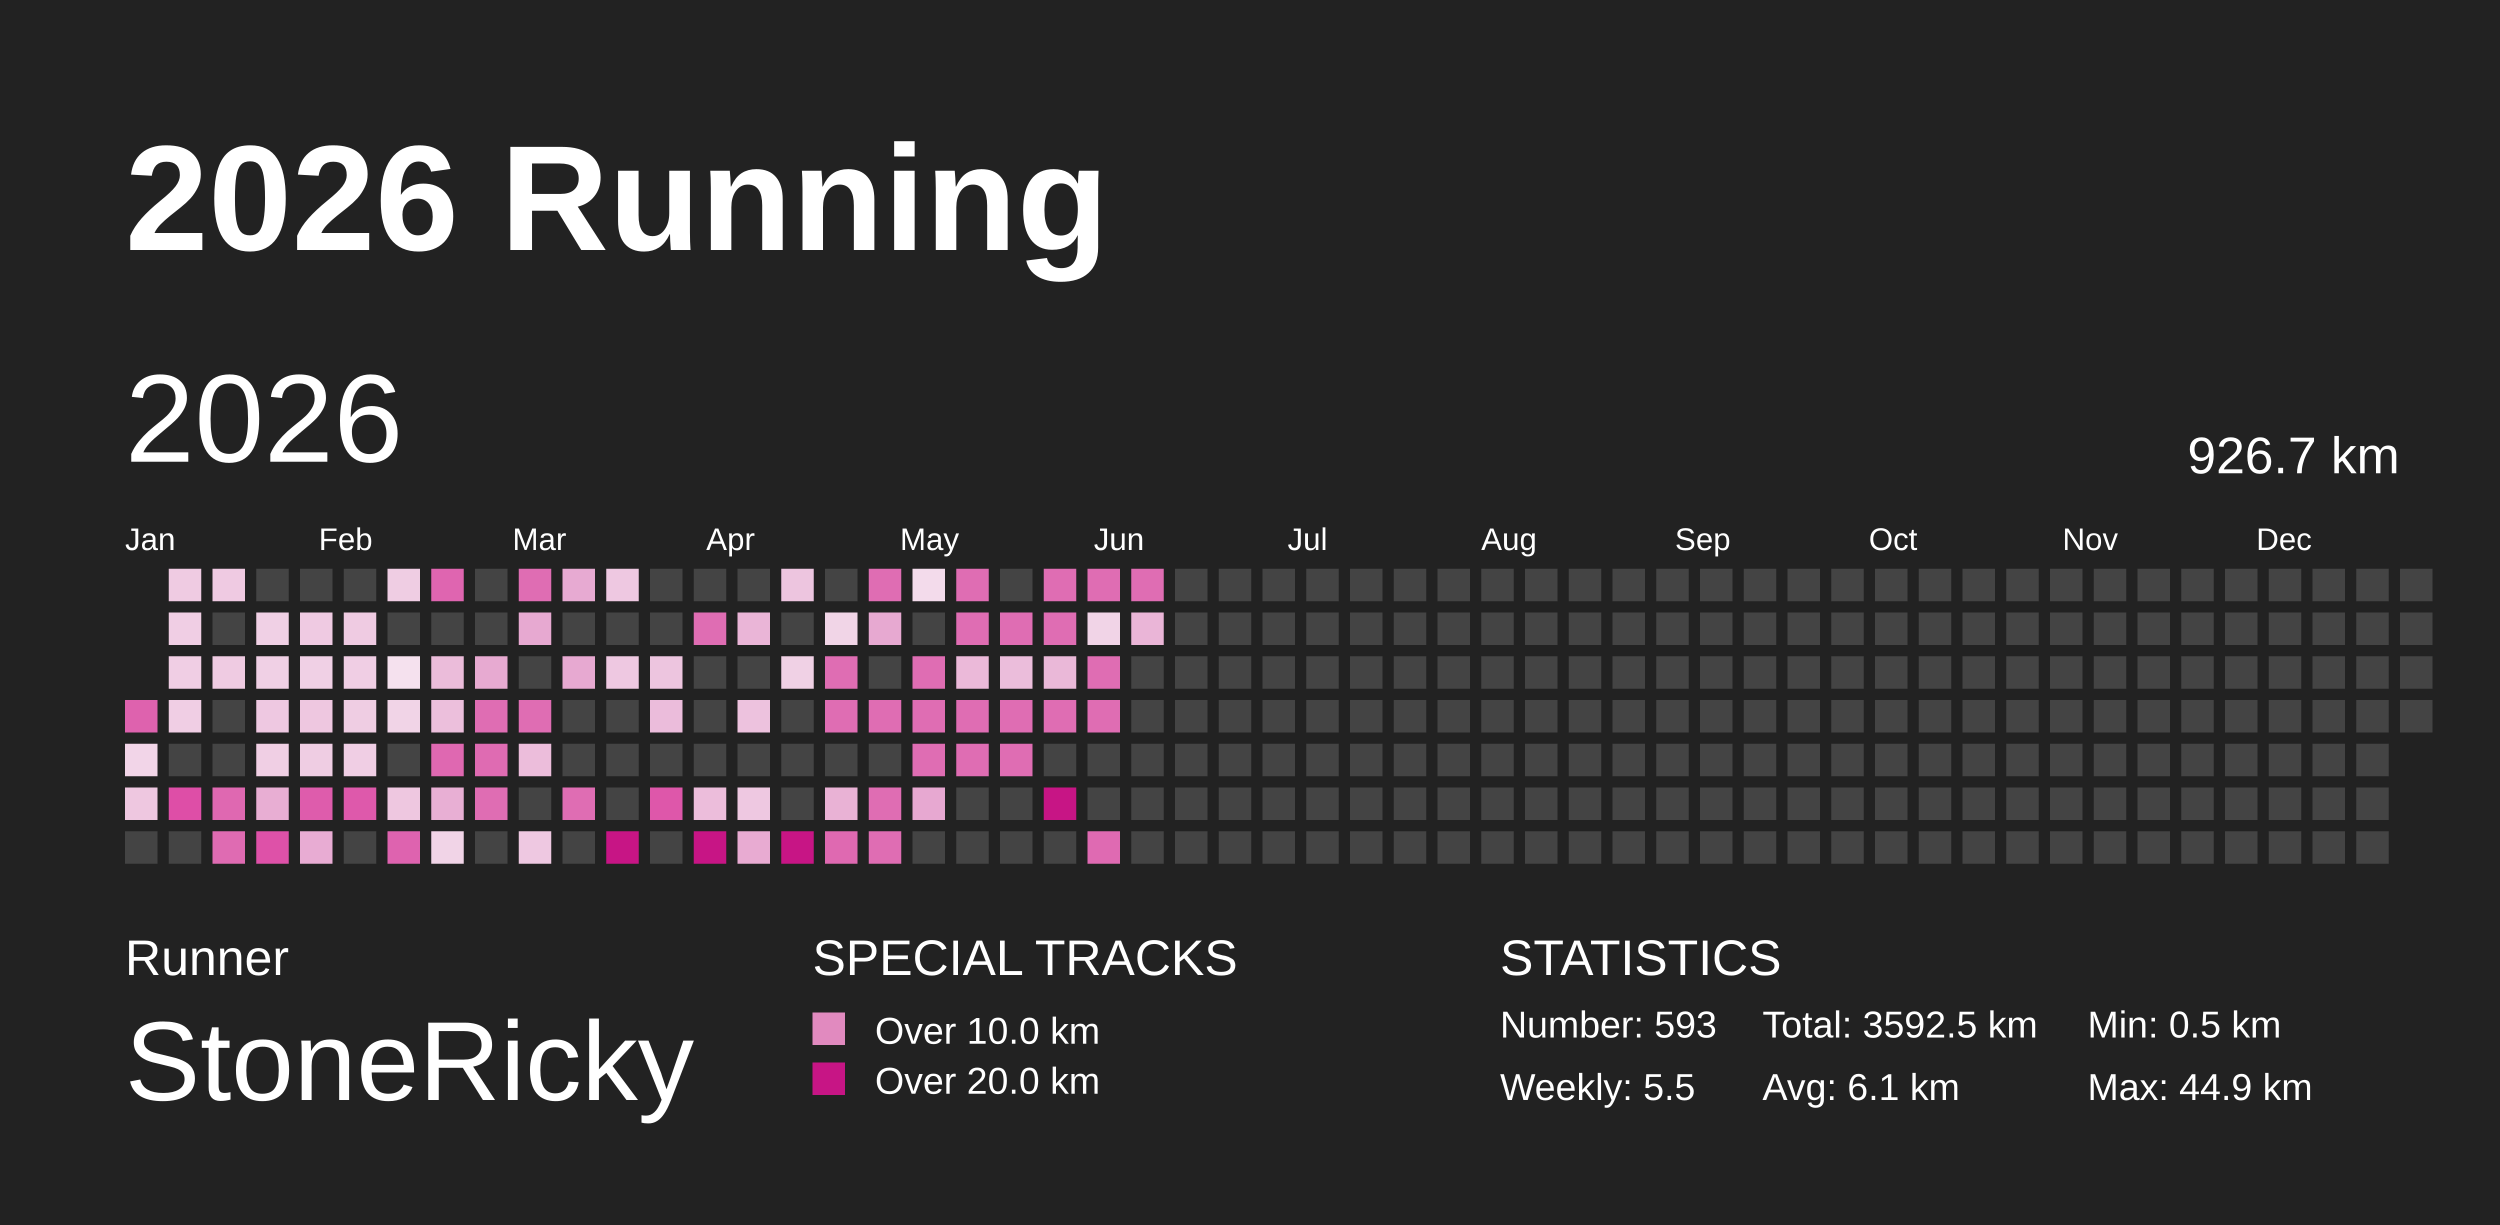
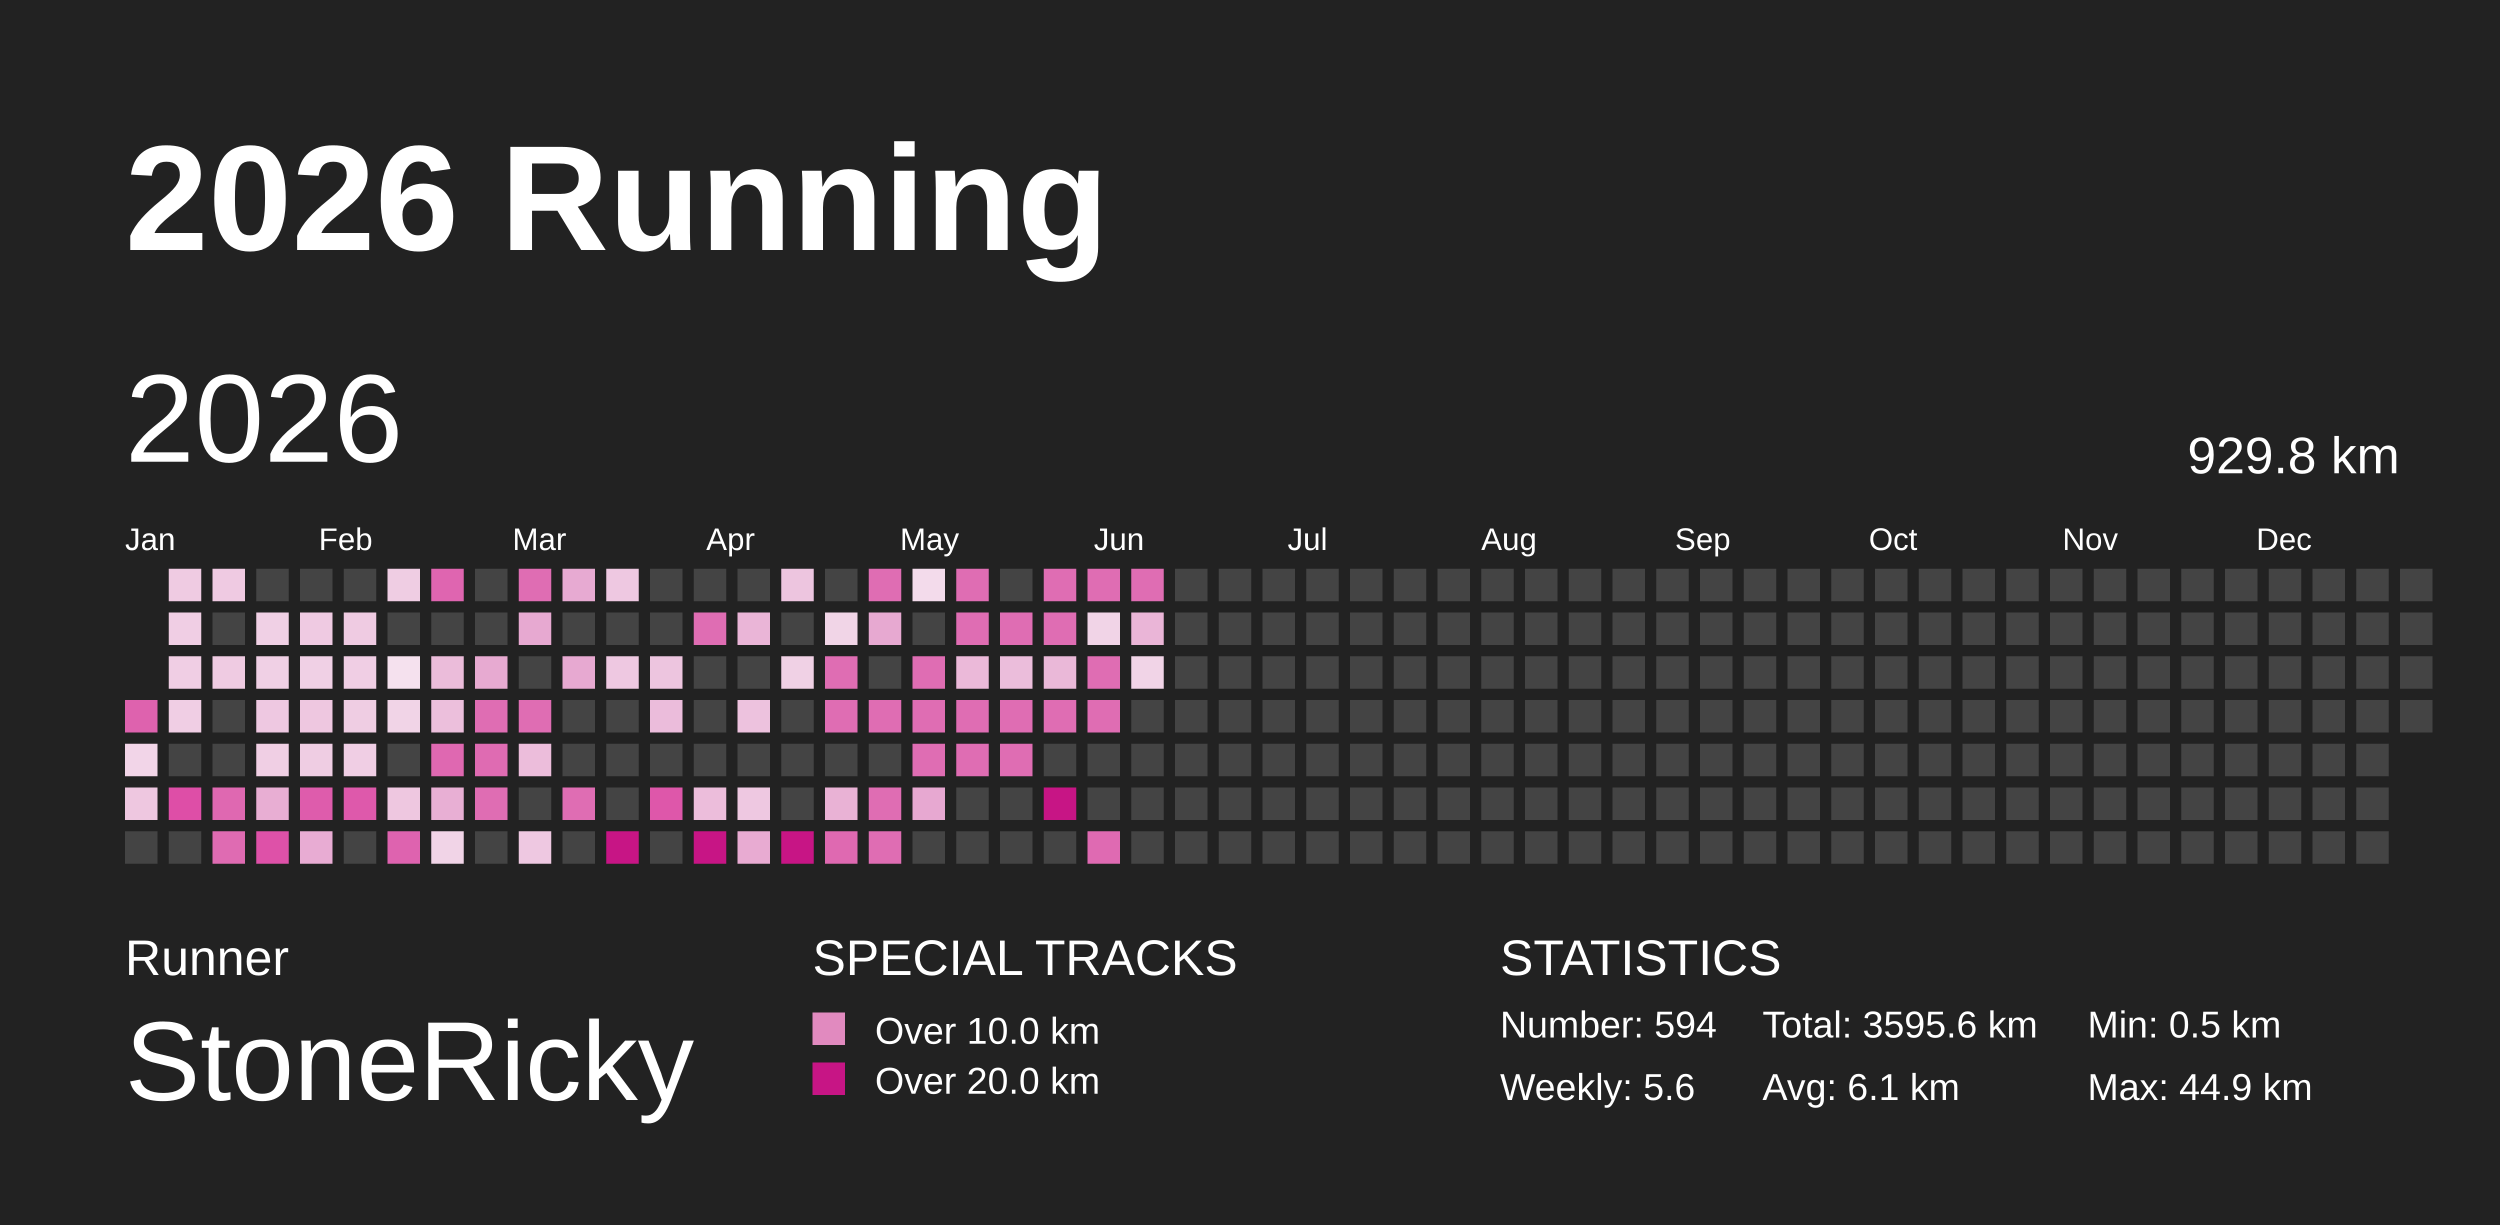
<svg xmlns="http://www.w3.org/2000/svg" baseProfile="full" height="98mm" version="1.1" viewBox="0,0,200,98" width="200mm">
  <defs>
    <pattern height="2" id="indoor-stripe" patternUnits="userSpaceOnUse" width="2">
      <line stroke="white" stroke-opacity="0.45" stroke-width="0.5" x1="0" x2="2" y1="2" y2="0" />
    </pattern>
  </defs>
  <rect fill="#222222" height="98" width="200" x="0" y="0" />
  <text fill="#FFFFFF" style="font-size:12px; font-family:Arial; font-weight:bold;" x="10" y="20">2026 Running</text>
  <text fill="#FFFFFF" style="font-size:4px; font-family:Arial" x="10" y="78">Runner</text>
  <text fill="#FFFFFF" style="font-size:9px; font-family:Arial" x="10" y="88">StoneRicky</text>
  <text fill="#FFFFFF" style="font-size:4px; font-family:Arial" x="65" y="78">SPECIAL TRACKS</text>
  <rect fill="#E18ABF" height="2.6" width="2.6" x="65" y="81" />
  <text fill="#FFFFFF" style="font-size:3px; font-family:Arial" x="70" y="83.5">Over 10.0 km</text>
  <rect fill="#C71585" height="2.6" width="2.6" x="65" y="85" />
  <text fill="#FFFFFF" style="font-size:3px; font-family:Arial" x="70" y="87.5">Over 20.0 km</text>
  <text fill="#FFFFFF" style="font-size:4px; font-family:Arial" x="120" y="78">STATISTICS</text>
-   <text fill="#FFFFFF" style="font-size:3px; font-family:Arial" x="120" y="83">Number: 593</text>
-   <text fill="#FFFFFF" style="font-size:3px; font-family:Arial" x="120" y="88">Weekly: 5.5</text>
-   <text fill="#FFFFFF" style="font-size:3px; font-family:Arial" x="141" y="83">Total: 3592.5 km</text>
+   <text fill="#FFFFFF" style="font-size:3px; font-family:Arial" x="120" y="83">Number: 594</text>
+   <text fill="#FFFFFF" style="font-size:3px; font-family:Arial" x="120" y="88">Weekly: 5.6</text>
+   <text fill="#FFFFFF" style="font-size:3px; font-family:Arial" x="141" y="83">Total: 3595.6 km</text>
  <text fill="#FFFFFF" style="font-size:3px; font-family:Arial" x="141" y="88">Avg: 6.1 km</text>
  <text fill="#FFFFFF" style="font-size:3px; font-family:Arial" x="167" y="83">Min: 0.5 km</text>
  <text fill="#FFFFFF" style="font-size:3px; font-family:Arial" x="167" y="88">Max: 44.9 km</text>
  <text dominant-baseline="hanging" fill="#FFFFFF" style="font-size:10.0px; font-family:Arial;" x="10" y="30">2026</text>
-   <text dominant-baseline="hanging" fill="#FFFFFF" style="font-size:4.125px; font-family:Arial;" x="175" y="35">926.7 km</text>
+   <text dominant-baseline="hanging" fill="#FFFFFF" style="font-size:4.125px; font-family:Arial;" x="175" y="35">929.8 km</text>
  <text fill="#FFFFFF" style="font-size:2.5px; font-family:Arial" x="10.0" y="44">Jan</text>
  <text fill="#FFFFFF" style="font-size:2.5px; font-family:Arial" x="25.5" y="44">Feb</text>
  <text fill="#FFFFFF" style="font-size:2.5px; font-family:Arial" x="41.0" y="44">Mar</text>
  <text fill="#FFFFFF" style="font-size:2.5px; font-family:Arial" x="56.5" y="44">Apr</text>
  <text fill="#FFFFFF" style="font-size:2.5px; font-family:Arial" x="72.0" y="44">May</text>
  <text fill="#FFFFFF" style="font-size:2.5px; font-family:Arial" x="87.5" y="44">Jun</text>
  <text fill="#FFFFFF" style="font-size:2.5px; font-family:Arial" x="103.0" y="44">Jul</text>
  <text fill="#FFFFFF" style="font-size:2.5px; font-family:Arial" x="118.5" y="44">Aug</text>
  <text fill="#FFFFFF" style="font-size:2.5px; font-family:Arial" x="134.0" y="44">Sep</text>
  <text fill="#FFFFFF" style="font-size:2.5px; font-family:Arial" x="149.5" y="44">Oct</text>
  <text fill="#FFFFFF" style="font-size:2.5px; font-family:Arial" x="165.0" y="44">Nov</text>
  <text fill="#FFFFFF" style="font-size:2.5px; font-family:Arial" x="180.5" y="44">Dec</text>
  <rect fill="#de62ae" height="2.6" width="2.6" x="10.0" y="56.0" />
  <rect fill="#f2d5e8" height="2.6" width="2.6" x="10.0" y="59.5" />
  <rect fill="#eec7e0" height="2.6" width="2.6" x="10.0" y="63.0" />
  <rect fill="#444444" height="2.6" width="2.6" x="10.0" y="66.5" />
  <rect fill="#efcbe2" height="2.6" width="2.6" x="13.5" y="45.5" />
  <rect fill="#f0cee4" height="2.6" width="2.6" x="13.5" y="49.0" />
  <rect fill="#f0cee4" height="2.6" width="2.6" x="13.5" y="52.5" />
  <rect fill="#f0cee4" height="2.6" width="2.6" x="13.5" y="56.0" />
  <rect fill="#444444" height="2.6" width="2.6" x="13.5" y="59.5" />
  <rect fill="#de4ea7" height="2.6" width="2.6" x="13.5" y="63.0" />
  <rect fill="#444444" height="2.6" width="2.6" x="13.5" y="66.5" />
  <rect fill="#efcae2" height="2.6" width="2.6" x="17.0" y="45.5" />
  <rect fill="#444444" height="2.6" width="2.6" x="17.0" y="49.0" />
  <rect fill="#efcbe2" height="2.6" width="2.6" x="17.0" y="52.5" />
  <rect fill="#444444" height="2.6" width="2.6" x="17.0" y="56.0" />
  <rect fill="#444444" height="2.6" width="2.6" x="17.0" y="59.5" />
  <rect fill="#df68b1" height="2.6" width="2.6" x="17.0" y="63.0" />
  <rect fill="#df6bb2" height="2.6" width="2.6" x="17.0" y="66.5" />
  <rect fill="#444444" height="2.6" width="2.6" x="20.5" y="45.5" />
  <rect fill="#f0d0e5" height="2.6" width="2.6" x="20.5" y="49.0" />
  <rect fill="#f0d0e5" height="2.6" width="2.6" x="20.5" y="52.5" />
  <rect fill="#eec8e1" height="2.6" width="2.6" x="20.5" y="56.0" />
  <rect fill="#f0cfe4" height="2.6" width="2.6" x="20.5" y="59.5" />
  <rect fill="#e8aed3" height="2.6" width="2.6" x="20.5" y="63.0" />
  <rect fill="#de51a8" height="2.6" width="2.6" x="20.5" y="66.5" />
  <rect fill="#444444" height="2.6" width="2.6" x="24.0" y="45.5" />
  <rect fill="#efcae2" height="2.6" width="2.6" x="24.0" y="49.0" />
  <rect fill="#f0d0e5" height="2.6" width="2.6" x="24.0" y="52.5" />
  <rect fill="#eec7e0" height="2.6" width="2.6" x="24.0" y="56.0" />
  <rect fill="#efcde3" height="2.6" width="2.6" x="24.0" y="59.5" />
  <rect fill="#de5cac" height="2.6" width="2.6" x="24.0" y="63.0" />
  <rect fill="#e8acd3" height="2.6" width="2.6" x="24.0" y="66.5" />
  <rect fill="#444444" height="2.6" width="2.6" x="27.5" y="45.5" />
  <rect fill="#efcbe2" height="2.6" width="2.6" x="27.5" y="49.0" />
  <rect fill="#f0cee4" height="2.6" width="2.6" x="27.5" y="52.5" />
  <rect fill="#efcde3" height="2.6" width="2.6" x="27.5" y="56.0" />
  <rect fill="#f0cee4" height="2.6" width="2.6" x="27.5" y="59.5" />
  <rect fill="#de59ab" height="2.6" width="2.6" x="27.5" y="63.0" />
  <rect fill="#444444" height="2.6" width="2.6" x="27.5" y="66.5" />
  <rect fill="#efcde3" height="2.6" width="2.6" x="31.0" y="45.5" />
  <rect fill="#444444" height="2.6" width="2.6" x="31.0" y="49.0" />
  <rect fill="#f5e1ee" height="2.6" width="2.6" x="31.0" y="52.5" />
  <rect fill="#f1d4e7" height="2.6" width="2.6" x="31.0" y="56.0" />
  <rect fill="#444444" height="2.6" width="2.6" x="31.0" y="59.5" />
  <rect fill="#eec7e0" height="2.6" width="2.6" x="31.0" y="63.0" />
  <rect fill="#de63af" height="2.6" width="2.6" x="31.0" y="66.5" />
  <rect fill="#df65b0" height="2.6" width="2.6" x="34.5" y="45.5" />
  <rect fill="#444444" height="2.6" width="2.6" x="34.5" y="49.0" />
  <rect fill="#ebbcda" height="2.6" width="2.6" x="34.5" y="52.5" />
  <rect fill="#ecbfdc" height="2.6" width="2.6" x="34.5" y="56.0" />
  <rect fill="#df68b1" height="2.6" width="2.6" x="34.5" y="59.5" />
  <rect fill="#e8afd4" height="2.6" width="2.6" x="34.5" y="63.0" />
  <rect fill="#f1d4e7" height="2.6" width="2.6" x="34.5" y="66.5" />
  <rect fill="#444444" height="2.6" width="2.6" x="38.0" y="45.5" />
  <rect fill="#444444" height="2.6" width="2.6" x="38.0" y="49.0" />
  <rect fill="#e7aad1" height="2.6" width="2.6" x="38.0" y="52.5" />
  <rect fill="#df6db3" height="2.6" width="2.6" x="38.0" y="56.0" />
  <rect fill="#df6bb2" height="2.6" width="2.6" x="38.0" y="59.5" />
  <rect fill="#df6db3" height="2.6" width="2.6" x="38.0" y="63.0" />
  <rect fill="#444444" height="2.6" width="2.6" x="38.0" y="66.5" />
  <rect fill="#df6db3" height="2.6" width="2.6" x="41.5" y="45.5" />
  <rect fill="#e7a9d1" height="2.6" width="2.6" x="41.5" y="49.0" />
  <rect fill="#444444" height="2.6" width="2.6" x="41.5" y="52.5" />
  <rect fill="#df6db3" height="2.6" width="2.6" x="41.5" y="56.0" />
  <rect fill="#ecbddb" height="2.6" width="2.6" x="41.5" y="59.5" />
  <rect fill="#444444" height="2.6" width="2.6" x="41.5" y="63.0" />
  <rect fill="#eec8e1" height="2.6" width="2.6" x="41.5" y="66.5" />
  <rect fill="#e7aad2" height="2.6" width="2.6" x="45.0" y="45.5" />
  <rect fill="#444444" height="2.6" width="2.6" x="45.0" y="49.0" />
  <rect fill="#e7a9d1" height="2.6" width="2.6" x="45.0" y="52.5" />
  <rect fill="#444444" height="2.6" width="2.6" x="45.0" y="56.0" />
  <rect fill="#444444" height="2.6" width="2.6" x="45.0" y="59.5" />
  <rect fill="#df6db3" height="2.6" width="2.6" x="45.0" y="63.0" />
  <rect fill="#444444" height="2.6" width="2.6" x="45.0" y="66.5" />
  <rect fill="#eec8e1" height="2.6" width="2.6" x="48.5" y="45.5" />
  <rect fill="#444444" height="2.6" width="2.6" x="48.5" y="49.0" />
  <rect fill="#eec8e1" height="2.6" width="2.6" x="48.5" y="52.5" />
  <rect fill="#444444" height="2.6" width="2.6" x="48.5" y="56.0" />
  <rect fill="#444444" height="2.6" width="2.6" x="48.5" y="59.5" />
  <rect fill="#444444" height="2.6" width="2.6" x="48.5" y="63.0" />
  <rect fill="#C71585" height="2.6" width="2.6" x="48.5" y="66.5" />
  <rect fill="#444444" height="2.6" width="2.6" x="52.0" y="45.5" />
  <rect fill="#444444" height="2.6" width="2.6" x="52.0" y="49.0" />
  <rect fill="#edc5df" height="2.6" width="2.6" x="52.0" y="52.5" />
  <rect fill="#ebbcdb" height="2.6" width="2.6" x="52.0" y="56.0" />
  <rect fill="#444444" height="2.6" width="2.6" x="52.0" y="59.5" />
  <rect fill="#de57aa" height="2.6" width="2.6" x="52.0" y="63.0" />
  <rect fill="#444444" height="2.6" width="2.6" x="52.0" y="66.5" />
  <rect fill="#444444" height="2.6" width="2.6" x="55.5" y="45.5" />
  <rect fill="#df6db3" height="2.6" width="2.6" x="55.5" y="49.0" />
  <rect fill="#444444" height="2.6" width="2.6" x="55.5" y="52.5" />
  <rect fill="#444444" height="2.6" width="2.6" x="55.5" y="56.0" />
  <rect fill="#444444" height="2.6" width="2.6" x="55.5" y="59.5" />
  <rect fill="#ecbddb" height="2.6" width="2.6" x="55.5" y="63.0" />
  <rect fill="#C71585" height="2.6" width="2.6" x="55.5" y="66.5" />
  <rect fill="#444444" height="2.6" width="2.6" x="59.0" y="45.5" />
  <rect fill="#eab5d7" height="2.6" width="2.6" x="59.0" y="49.0" />
  <rect fill="#444444" height="2.6" width="2.6" x="59.0" y="52.5" />
  <rect fill="#edc2de" height="2.6" width="2.6" x="59.0" y="56.0" />
  <rect fill="#444444" height="2.6" width="2.6" x="59.0" y="59.5" />
  <rect fill="#eec8e1" height="2.6" width="2.6" x="59.0" y="63.0" />
  <rect fill="#e8abd2" height="2.6" width="2.6" x="59.0" y="66.5" />
  <rect fill="#edc5df" height="2.6" width="2.6" x="62.5" y="45.5" />
  <rect fill="#444444" height="2.6" width="2.6" x="62.5" y="49.0" />
  <rect fill="#f0d1e5" height="2.6" width="2.6" x="62.5" y="52.5" />
  <rect fill="#444444" height="2.6" width="2.6" x="62.5" y="56.0" />
  <rect fill="#444444" height="2.6" width="2.6" x="62.5" y="59.5" />
  <rect fill="#444444" height="2.6" width="2.6" x="62.5" y="63.0" />
  <rect fill="#C71585" height="2.6" width="2.6" x="62.5" y="66.5" />
  <rect fill="#444444" height="2.6" width="2.6" x="66.0" y="45.5" />
  <rect fill="#f1d5e7" height="2.6" width="2.6" x="66.0" y="49.0" />
  <rect fill="#df6db3" height="2.6" width="2.6" x="66.0" y="52.5" />
  <rect fill="#df6db3" height="2.6" width="2.6" x="66.0" y="56.0" />
  <rect fill="#444444" height="2.6" width="2.6" x="66.0" y="59.5" />
  <rect fill="#e9b2d5" height="2.6" width="2.6" x="66.0" y="63.0" />
  <rect fill="#df69b1" height="2.6" width="2.6" x="66.0" y="66.5" />
  <rect fill="#df6db3" height="2.6" width="2.6" x="69.5" y="45.5" />
  <rect fill="#e7a9d1" height="2.6" width="2.6" x="69.5" y="49.0" />
  <rect fill="#444444" height="2.6" width="2.6" x="69.5" y="52.5" />
  <rect fill="#df6db3" height="2.6" width="2.6" x="69.5" y="56.0" />
  <rect fill="#444444" height="2.6" width="2.6" x="69.5" y="59.5" />
  <rect fill="#df6db3" height="2.6" width="2.6" x="69.5" y="63.0" />
  <rect fill="#df6db3" height="2.6" width="2.6" x="69.5" y="66.5" />
  <rect fill="#f3dbeb" height="2.6" width="2.6" x="73.0" y="45.5" />
  <rect fill="#444444" height="2.6" width="2.6" x="73.0" y="49.0" />
  <rect fill="#df6db3" height="2.6" width="2.6" x="73.0" y="52.5" />
  <rect fill="#df6db3" height="2.6" width="2.6" x="73.0" y="56.0" />
  <rect fill="#df6db3" height="2.6" width="2.6" x="73.0" y="59.5" />
  <rect fill="#e7a8d1" height="2.6" width="2.6" x="73.0" y="63.0" />
  <rect fill="#444444" height="2.6" width="2.6" x="73.0" y="66.5" />
  <rect fill="#df6db3" height="2.6" width="2.6" x="76.5" y="45.5" />
  <rect fill="#df6db3" height="2.6" width="2.6" x="76.5" y="49.0" />
  <rect fill="#ebb9d9" height="2.6" width="2.6" x="76.5" y="52.5" />
  <rect fill="#df6db3" height="2.6" width="2.6" x="76.5" y="56.0" />
  <rect fill="#df6db3" height="2.6" width="2.6" x="76.5" y="59.5" />
  <rect fill="#444444" height="2.6" width="2.6" x="76.5" y="63.0" />
  <rect fill="#444444" height="2.6" width="2.6" x="76.5" y="66.5" />
  <rect fill="#444444" height="2.6" width="2.6" x="80.0" y="45.5" />
  <rect fill="#df6db3" height="2.6" width="2.6" x="80.0" y="49.0" />
  <rect fill="#ebbddb" height="2.6" width="2.6" x="80.0" y="52.5" />
  <rect fill="#df6db3" height="2.6" width="2.6" x="80.0" y="56.0" />
  <rect fill="#df6db3" height="2.6" width="2.6" x="80.0" y="59.5" />
  <rect fill="#444444" height="2.6" width="2.6" x="80.0" y="63.0" />
  <rect fill="#444444" height="2.6" width="2.6" x="80.0" y="66.5" />
  <rect fill="#df6db3" height="2.6" width="2.6" x="83.5" y="45.5" />
  <rect fill="#df6db3" height="2.6" width="2.6" x="83.5" y="49.0" />
  <rect fill="#eab8d8" height="2.6" width="2.6" x="83.5" y="52.5" />
  <rect fill="#df6db3" height="2.6" width="2.6" x="83.5" y="56.0" />
  <rect fill="#444444" height="2.6" width="2.6" x="83.5" y="59.5" />
  <rect fill="#C71585" height="2.6" width="2.6" x="83.5" y="63.0" />
  <rect fill="#444444" height="2.6" width="2.6" x="83.5" y="66.5" />
  <rect fill="#df6db3" height="2.6" width="2.6" x="87.0" y="45.5" />
  <rect fill="#f1d4e7" height="2.6" width="2.6" x="87.0" y="49.0" />
  <rect fill="#df6db3" height="2.6" width="2.6" x="87.0" y="52.5" />
  <rect fill="#df6db3" height="2.6" width="2.6" x="87.0" y="56.0" />
  <rect fill="#444444" height="2.6" width="2.6" x="87.0" y="59.5" />
  <rect fill="#444444" height="2.6" width="2.6" x="87.0" y="63.0" />
  <rect fill="#df6ab2" height="2.6" width="2.6" x="87.0" y="66.5" />
  <rect fill="#df6db3" height="2.6" width="2.6" x="90.5" y="45.5" />
  <rect fill="#eab5d7" height="2.6" width="2.6" x="90.5" y="49.0" />
-   <rect fill="#444444" height="2.6" width="2.6" x="90.5" y="52.5" />
+   <rect fill="#f1d4e7" height="2.6" width="2.6" x="90.5" y="52.5" />
  <rect fill="#444444" height="2.6" width="2.6" x="90.5" y="56.0" />
  <rect fill="#444444" height="2.6" width="2.6" x="90.5" y="59.5" />
  <rect fill="#444444" height="2.6" width="2.6" x="90.5" y="63.0" />
  <rect fill="#444444" height="2.6" width="2.6" x="90.5" y="66.5" />
  <rect fill="#444444" height="2.6" width="2.6" x="94.0" y="45.5" />
  <rect fill="#444444" height="2.6" width="2.6" x="94.0" y="49.0" />
  <rect fill="#444444" height="2.6" width="2.6" x="94.0" y="52.5" />
  <rect fill="#444444" height="2.6" width="2.6" x="94.0" y="56.0" />
  <rect fill="#444444" height="2.6" width="2.6" x="94.0" y="59.5" />
  <rect fill="#444444" height="2.6" width="2.6" x="94.0" y="63.0" />
  <rect fill="#444444" height="2.6" width="2.6" x="94.0" y="66.5" />
  <rect fill="#444444" height="2.6" width="2.6" x="97.5" y="45.5" />
  <rect fill="#444444" height="2.6" width="2.6" x="97.5" y="49.0" />
  <rect fill="#444444" height="2.6" width="2.6" x="97.5" y="52.5" />
  <rect fill="#444444" height="2.6" width="2.6" x="97.5" y="56.0" />
  <rect fill="#444444" height="2.6" width="2.6" x="97.5" y="59.5" />
  <rect fill="#444444" height="2.6" width="2.6" x="97.5" y="63.0" />
  <rect fill="#444444" height="2.6" width="2.6" x="97.5" y="66.5" />
  <rect fill="#444444" height="2.6" width="2.6" x="101.0" y="45.5" />
  <rect fill="#444444" height="2.6" width="2.6" x="101.0" y="49.0" />
  <rect fill="#444444" height="2.6" width="2.6" x="101.0" y="52.5" />
  <rect fill="#444444" height="2.6" width="2.6" x="101.0" y="56.0" />
  <rect fill="#444444" height="2.6" width="2.6" x="101.0" y="59.5" />
  <rect fill="#444444" height="2.6" width="2.6" x="101.0" y="63.0" />
  <rect fill="#444444" height="2.6" width="2.6" x="101.0" y="66.5" />
  <rect fill="#444444" height="2.6" width="2.6" x="104.5" y="45.5" />
  <rect fill="#444444" height="2.6" width="2.6" x="104.5" y="49.0" />
  <rect fill="#444444" height="2.6" width="2.6" x="104.5" y="52.5" />
  <rect fill="#444444" height="2.6" width="2.6" x="104.5" y="56.0" />
  <rect fill="#444444" height="2.6" width="2.6" x="104.5" y="59.5" />
  <rect fill="#444444" height="2.6" width="2.6" x="104.5" y="63.0" />
  <rect fill="#444444" height="2.6" width="2.6" x="104.5" y="66.5" />
  <rect fill="#444444" height="2.6" width="2.6" x="108.0" y="45.5" />
  <rect fill="#444444" height="2.6" width="2.6" x="108.0" y="49.0" />
  <rect fill="#444444" height="2.6" width="2.6" x="108.0" y="52.5" />
  <rect fill="#444444" height="2.6" width="2.6" x="108.0" y="56.0" />
  <rect fill="#444444" height="2.6" width="2.6" x="108.0" y="59.5" />
  <rect fill="#444444" height="2.6" width="2.6" x="108.0" y="63.0" />
  <rect fill="#444444" height="2.6" width="2.6" x="108.0" y="66.5" />
  <rect fill="#444444" height="2.6" width="2.6" x="111.5" y="45.5" />
  <rect fill="#444444" height="2.6" width="2.6" x="111.5" y="49.0" />
  <rect fill="#444444" height="2.6" width="2.6" x="111.5" y="52.5" />
  <rect fill="#444444" height="2.6" width="2.6" x="111.5" y="56.0" />
  <rect fill="#444444" height="2.6" width="2.6" x="111.5" y="59.5" />
  <rect fill="#444444" height="2.6" width="2.6" x="111.5" y="63.0" />
  <rect fill="#444444" height="2.6" width="2.6" x="111.5" y="66.5" />
  <rect fill="#444444" height="2.6" width="2.6" x="115.0" y="45.5" />
  <rect fill="#444444" height="2.6" width="2.6" x="115.0" y="49.0" />
  <rect fill="#444444" height="2.6" width="2.6" x="115.0" y="52.5" />
  <rect fill="#444444" height="2.6" width="2.6" x="115.0" y="56.0" />
  <rect fill="#444444" height="2.6" width="2.6" x="115.0" y="59.5" />
  <rect fill="#444444" height="2.6" width="2.6" x="115.0" y="63.0" />
  <rect fill="#444444" height="2.6" width="2.6" x="115.0" y="66.5" />
  <rect fill="#444444" height="2.6" width="2.6" x="118.5" y="45.5" />
  <rect fill="#444444" height="2.6" width="2.6" x="118.5" y="49.0" />
  <rect fill="#444444" height="2.6" width="2.6" x="118.5" y="52.5" />
  <rect fill="#444444" height="2.6" width="2.6" x="118.5" y="56.0" />
  <rect fill="#444444" height="2.6" width="2.6" x="118.5" y="59.5" />
  <rect fill="#444444" height="2.6" width="2.6" x="118.5" y="63.0" />
  <rect fill="#444444" height="2.6" width="2.6" x="118.5" y="66.5" />
  <rect fill="#444444" height="2.6" width="2.6" x="122.0" y="45.5" />
  <rect fill="#444444" height="2.6" width="2.6" x="122.0" y="49.0" />
  <rect fill="#444444" height="2.6" width="2.6" x="122.0" y="52.5" />
  <rect fill="#444444" height="2.6" width="2.6" x="122.0" y="56.0" />
  <rect fill="#444444" height="2.6" width="2.6" x="122.0" y="59.5" />
  <rect fill="#444444" height="2.6" width="2.6" x="122.0" y="63.0" />
  <rect fill="#444444" height="2.6" width="2.6" x="122.0" y="66.5" />
  <rect fill="#444444" height="2.6" width="2.6" x="125.5" y="45.5" />
  <rect fill="#444444" height="2.6" width="2.6" x="125.5" y="49.0" />
  <rect fill="#444444" height="2.6" width="2.6" x="125.5" y="52.5" />
  <rect fill="#444444" height="2.6" width="2.6" x="125.5" y="56.0" />
  <rect fill="#444444" height="2.6" width="2.6" x="125.5" y="59.5" />
  <rect fill="#444444" height="2.6" width="2.6" x="125.5" y="63.0" />
  <rect fill="#444444" height="2.6" width="2.6" x="125.5" y="66.5" />
  <rect fill="#444444" height="2.6" width="2.6" x="129.0" y="45.5" />
  <rect fill="#444444" height="2.6" width="2.6" x="129.0" y="49.0" />
  <rect fill="#444444" height="2.6" width="2.6" x="129.0" y="52.5" />
  <rect fill="#444444" height="2.6" width="2.6" x="129.0" y="56.0" />
  <rect fill="#444444" height="2.6" width="2.6" x="129.0" y="59.5" />
  <rect fill="#444444" height="2.6" width="2.6" x="129.0" y="63.0" />
  <rect fill="#444444" height="2.6" width="2.6" x="129.0" y="66.5" />
  <rect fill="#444444" height="2.6" width="2.6" x="132.5" y="45.5" />
  <rect fill="#444444" height="2.6" width="2.6" x="132.5" y="49.0" />
  <rect fill="#444444" height="2.6" width="2.6" x="132.5" y="52.5" />
  <rect fill="#444444" height="2.6" width="2.6" x="132.5" y="56.0" />
  <rect fill="#444444" height="2.6" width="2.6" x="132.5" y="59.5" />
  <rect fill="#444444" height="2.6" width="2.6" x="132.5" y="63.0" />
  <rect fill="#444444" height="2.6" width="2.6" x="132.5" y="66.5" />
  <rect fill="#444444" height="2.6" width="2.6" x="136.0" y="45.5" />
  <rect fill="#444444" height="2.6" width="2.6" x="136.0" y="49.0" />
  <rect fill="#444444" height="2.6" width="2.6" x="136.0" y="52.5" />
  <rect fill="#444444" height="2.6" width="2.6" x="136.0" y="56.0" />
  <rect fill="#444444" height="2.6" width="2.6" x="136.0" y="59.5" />
  <rect fill="#444444" height="2.6" width="2.6" x="136.0" y="63.0" />
  <rect fill="#444444" height="2.6" width="2.6" x="136.0" y="66.5" />
  <rect fill="#444444" height="2.6" width="2.6" x="139.5" y="45.5" />
  <rect fill="#444444" height="2.6" width="2.6" x="139.5" y="49.0" />
  <rect fill="#444444" height="2.6" width="2.6" x="139.5" y="52.5" />
  <rect fill="#444444" height="2.6" width="2.6" x="139.5" y="56.0" />
  <rect fill="#444444" height="2.6" width="2.6" x="139.5" y="59.5" />
  <rect fill="#444444" height="2.6" width="2.6" x="139.5" y="63.0" />
  <rect fill="#444444" height="2.6" width="2.6" x="139.5" y="66.5" />
  <rect fill="#444444" height="2.6" width="2.6" x="143.0" y="45.5" />
  <rect fill="#444444" height="2.6" width="2.6" x="143.0" y="49.0" />
  <rect fill="#444444" height="2.6" width="2.6" x="143.0" y="52.5" />
  <rect fill="#444444" height="2.6" width="2.6" x="143.0" y="56.0" />
  <rect fill="#444444" height="2.6" width="2.6" x="143.0" y="59.5" />
  <rect fill="#444444" height="2.6" width="2.6" x="143.0" y="63.0" />
  <rect fill="#444444" height="2.6" width="2.6" x="143.0" y="66.5" />
  <rect fill="#444444" height="2.6" width="2.6" x="146.5" y="45.5" />
  <rect fill="#444444" height="2.6" width="2.6" x="146.5" y="49.0" />
  <rect fill="#444444" height="2.6" width="2.6" x="146.5" y="52.5" />
  <rect fill="#444444" height="2.6" width="2.6" x="146.5" y="56.0" />
  <rect fill="#444444" height="2.6" width="2.6" x="146.5" y="59.5" />
  <rect fill="#444444" height="2.6" width="2.6" x="146.5" y="63.0" />
  <rect fill="#444444" height="2.6" width="2.6" x="146.5" y="66.5" />
  <rect fill="#444444" height="2.6" width="2.6" x="150.0" y="45.5" />
  <rect fill="#444444" height="2.6" width="2.6" x="150.0" y="49.0" />
  <rect fill="#444444" height="2.6" width="2.6" x="150.0" y="52.5" />
  <rect fill="#444444" height="2.6" width="2.6" x="150.0" y="56.0" />
  <rect fill="#444444" height="2.6" width="2.6" x="150.0" y="59.5" />
  <rect fill="#444444" height="2.6" width="2.6" x="150.0" y="63.0" />
  <rect fill="#444444" height="2.6" width="2.6" x="150.0" y="66.5" />
  <rect fill="#444444" height="2.6" width="2.6" x="153.5" y="45.5" />
  <rect fill="#444444" height="2.6" width="2.6" x="153.5" y="49.0" />
  <rect fill="#444444" height="2.6" width="2.6" x="153.5" y="52.5" />
  <rect fill="#444444" height="2.6" width="2.6" x="153.5" y="56.0" />
  <rect fill="#444444" height="2.6" width="2.6" x="153.5" y="59.5" />
  <rect fill="#444444" height="2.6" width="2.6" x="153.5" y="63.0" />
  <rect fill="#444444" height="2.6" width="2.6" x="153.5" y="66.5" />
  <rect fill="#444444" height="2.6" width="2.6" x="157.0" y="45.5" />
  <rect fill="#444444" height="2.6" width="2.6" x="157.0" y="49.0" />
  <rect fill="#444444" height="2.6" width="2.6" x="157.0" y="52.5" />
  <rect fill="#444444" height="2.6" width="2.6" x="157.0" y="56.0" />
  <rect fill="#444444" height="2.6" width="2.6" x="157.0" y="59.5" />
  <rect fill="#444444" height="2.6" width="2.6" x="157.0" y="63.0" />
  <rect fill="#444444" height="2.6" width="2.6" x="157.0" y="66.5" />
  <rect fill="#444444" height="2.6" width="2.6" x="160.5" y="45.5" />
  <rect fill="#444444" height="2.6" width="2.6" x="160.5" y="49.0" />
  <rect fill="#444444" height="2.6" width="2.6" x="160.5" y="52.5" />
  <rect fill="#444444" height="2.6" width="2.6" x="160.5" y="56.0" />
  <rect fill="#444444" height="2.6" width="2.6" x="160.5" y="59.5" />
  <rect fill="#444444" height="2.6" width="2.6" x="160.5" y="63.0" />
  <rect fill="#444444" height="2.6" width="2.6" x="160.5" y="66.5" />
  <rect fill="#444444" height="2.6" width="2.6" x="164.0" y="45.5" />
  <rect fill="#444444" height="2.6" width="2.6" x="164.0" y="49.0" />
  <rect fill="#444444" height="2.6" width="2.6" x="164.0" y="52.5" />
  <rect fill="#444444" height="2.6" width="2.6" x="164.0" y="56.0" />
  <rect fill="#444444" height="2.6" width="2.6" x="164.0" y="59.5" />
  <rect fill="#444444" height="2.6" width="2.6" x="164.0" y="63.0" />
  <rect fill="#444444" height="2.6" width="2.6" x="164.0" y="66.5" />
  <rect fill="#444444" height="2.6" width="2.6" x="167.5" y="45.5" />
  <rect fill="#444444" height="2.6" width="2.6" x="167.5" y="49.0" />
  <rect fill="#444444" height="2.6" width="2.6" x="167.5" y="52.5" />
  <rect fill="#444444" height="2.6" width="2.6" x="167.5" y="56.0" />
  <rect fill="#444444" height="2.6" width="2.6" x="167.5" y="59.5" />
  <rect fill="#444444" height="2.6" width="2.6" x="167.5" y="63.0" />
  <rect fill="#444444" height="2.6" width="2.6" x="167.5" y="66.5" />
  <rect fill="#444444" height="2.6" width="2.6" x="171.0" y="45.5" />
  <rect fill="#444444" height="2.6" width="2.6" x="171.0" y="49.0" />
  <rect fill="#444444" height="2.6" width="2.6" x="171.0" y="52.5" />
  <rect fill="#444444" height="2.6" width="2.6" x="171.0" y="56.0" />
  <rect fill="#444444" height="2.6" width="2.6" x="171.0" y="59.5" />
  <rect fill="#444444" height="2.6" width="2.6" x="171.0" y="63.0" />
  <rect fill="#444444" height="2.6" width="2.6" x="171.0" y="66.5" />
  <rect fill="#444444" height="2.6" width="2.6" x="174.5" y="45.5" />
  <rect fill="#444444" height="2.6" width="2.6" x="174.5" y="49.0" />
  <rect fill="#444444" height="2.6" width="2.6" x="174.5" y="52.5" />
  <rect fill="#444444" height="2.6" width="2.6" x="174.5" y="56.0" />
  <rect fill="#444444" height="2.6" width="2.6" x="174.5" y="59.5" />
  <rect fill="#444444" height="2.6" width="2.6" x="174.5" y="63.0" />
  <rect fill="#444444" height="2.6" width="2.6" x="174.5" y="66.5" />
  <rect fill="#444444" height="2.6" width="2.6" x="178.0" y="45.5" />
  <rect fill="#444444" height="2.6" width="2.6" x="178.0" y="49.0" />
  <rect fill="#444444" height="2.6" width="2.6" x="178.0" y="52.5" />
  <rect fill="#444444" height="2.6" width="2.6" x="178.0" y="56.0" />
  <rect fill="#444444" height="2.6" width="2.6" x="178.0" y="59.5" />
  <rect fill="#444444" height="2.6" width="2.6" x="178.0" y="63.0" />
  <rect fill="#444444" height="2.6" width="2.6" x="178.0" y="66.5" />
  <rect fill="#444444" height="2.6" width="2.6" x="181.5" y="45.5" />
  <rect fill="#444444" height="2.6" width="2.6" x="181.5" y="49.0" />
  <rect fill="#444444" height="2.6" width="2.6" x="181.5" y="52.5" />
  <rect fill="#444444" height="2.6" width="2.6" x="181.5" y="56.0" />
  <rect fill="#444444" height="2.6" width="2.6" x="181.5" y="59.5" />
  <rect fill="#444444" height="2.6" width="2.6" x="181.5" y="63.0" />
  <rect fill="#444444" height="2.6" width="2.6" x="181.5" y="66.5" />
  <rect fill="#444444" height="2.6" width="2.6" x="185.0" y="45.5" />
  <rect fill="#444444" height="2.6" width="2.6" x="185.0" y="49.0" />
  <rect fill="#444444" height="2.6" width="2.6" x="185.0" y="52.5" />
  <rect fill="#444444" height="2.6" width="2.6" x="185.0" y="56.0" />
  <rect fill="#444444" height="2.6" width="2.6" x="185.0" y="59.5" />
  <rect fill="#444444" height="2.6" width="2.6" x="185.0" y="63.0" />
  <rect fill="#444444" height="2.6" width="2.6" x="185.0" y="66.5" />
  <rect fill="#444444" height="2.6" width="2.6" x="188.5" y="45.5" />
  <rect fill="#444444" height="2.6" width="2.6" x="188.5" y="49.0" />
  <rect fill="#444444" height="2.6" width="2.6" x="188.5" y="52.5" />
  <rect fill="#444444" height="2.6" width="2.6" x="188.5" y="56.0" />
  <rect fill="#444444" height="2.6" width="2.6" x="188.5" y="59.5" />
  <rect fill="#444444" height="2.6" width="2.6" x="188.5" y="63.0" />
  <rect fill="#444444" height="2.6" width="2.6" x="188.5" y="66.5" />
  <rect fill="#444444" height="2.6" width="2.6" x="192.0" y="45.5" />
  <rect fill="#444444" height="2.6" width="2.6" x="192.0" y="49.0" />
  <rect fill="#444444" height="2.6" width="2.6" x="192.0" y="52.5" />
  <rect fill="#444444" height="2.6" width="2.6" x="192.0" y="56.0" />
</svg>
